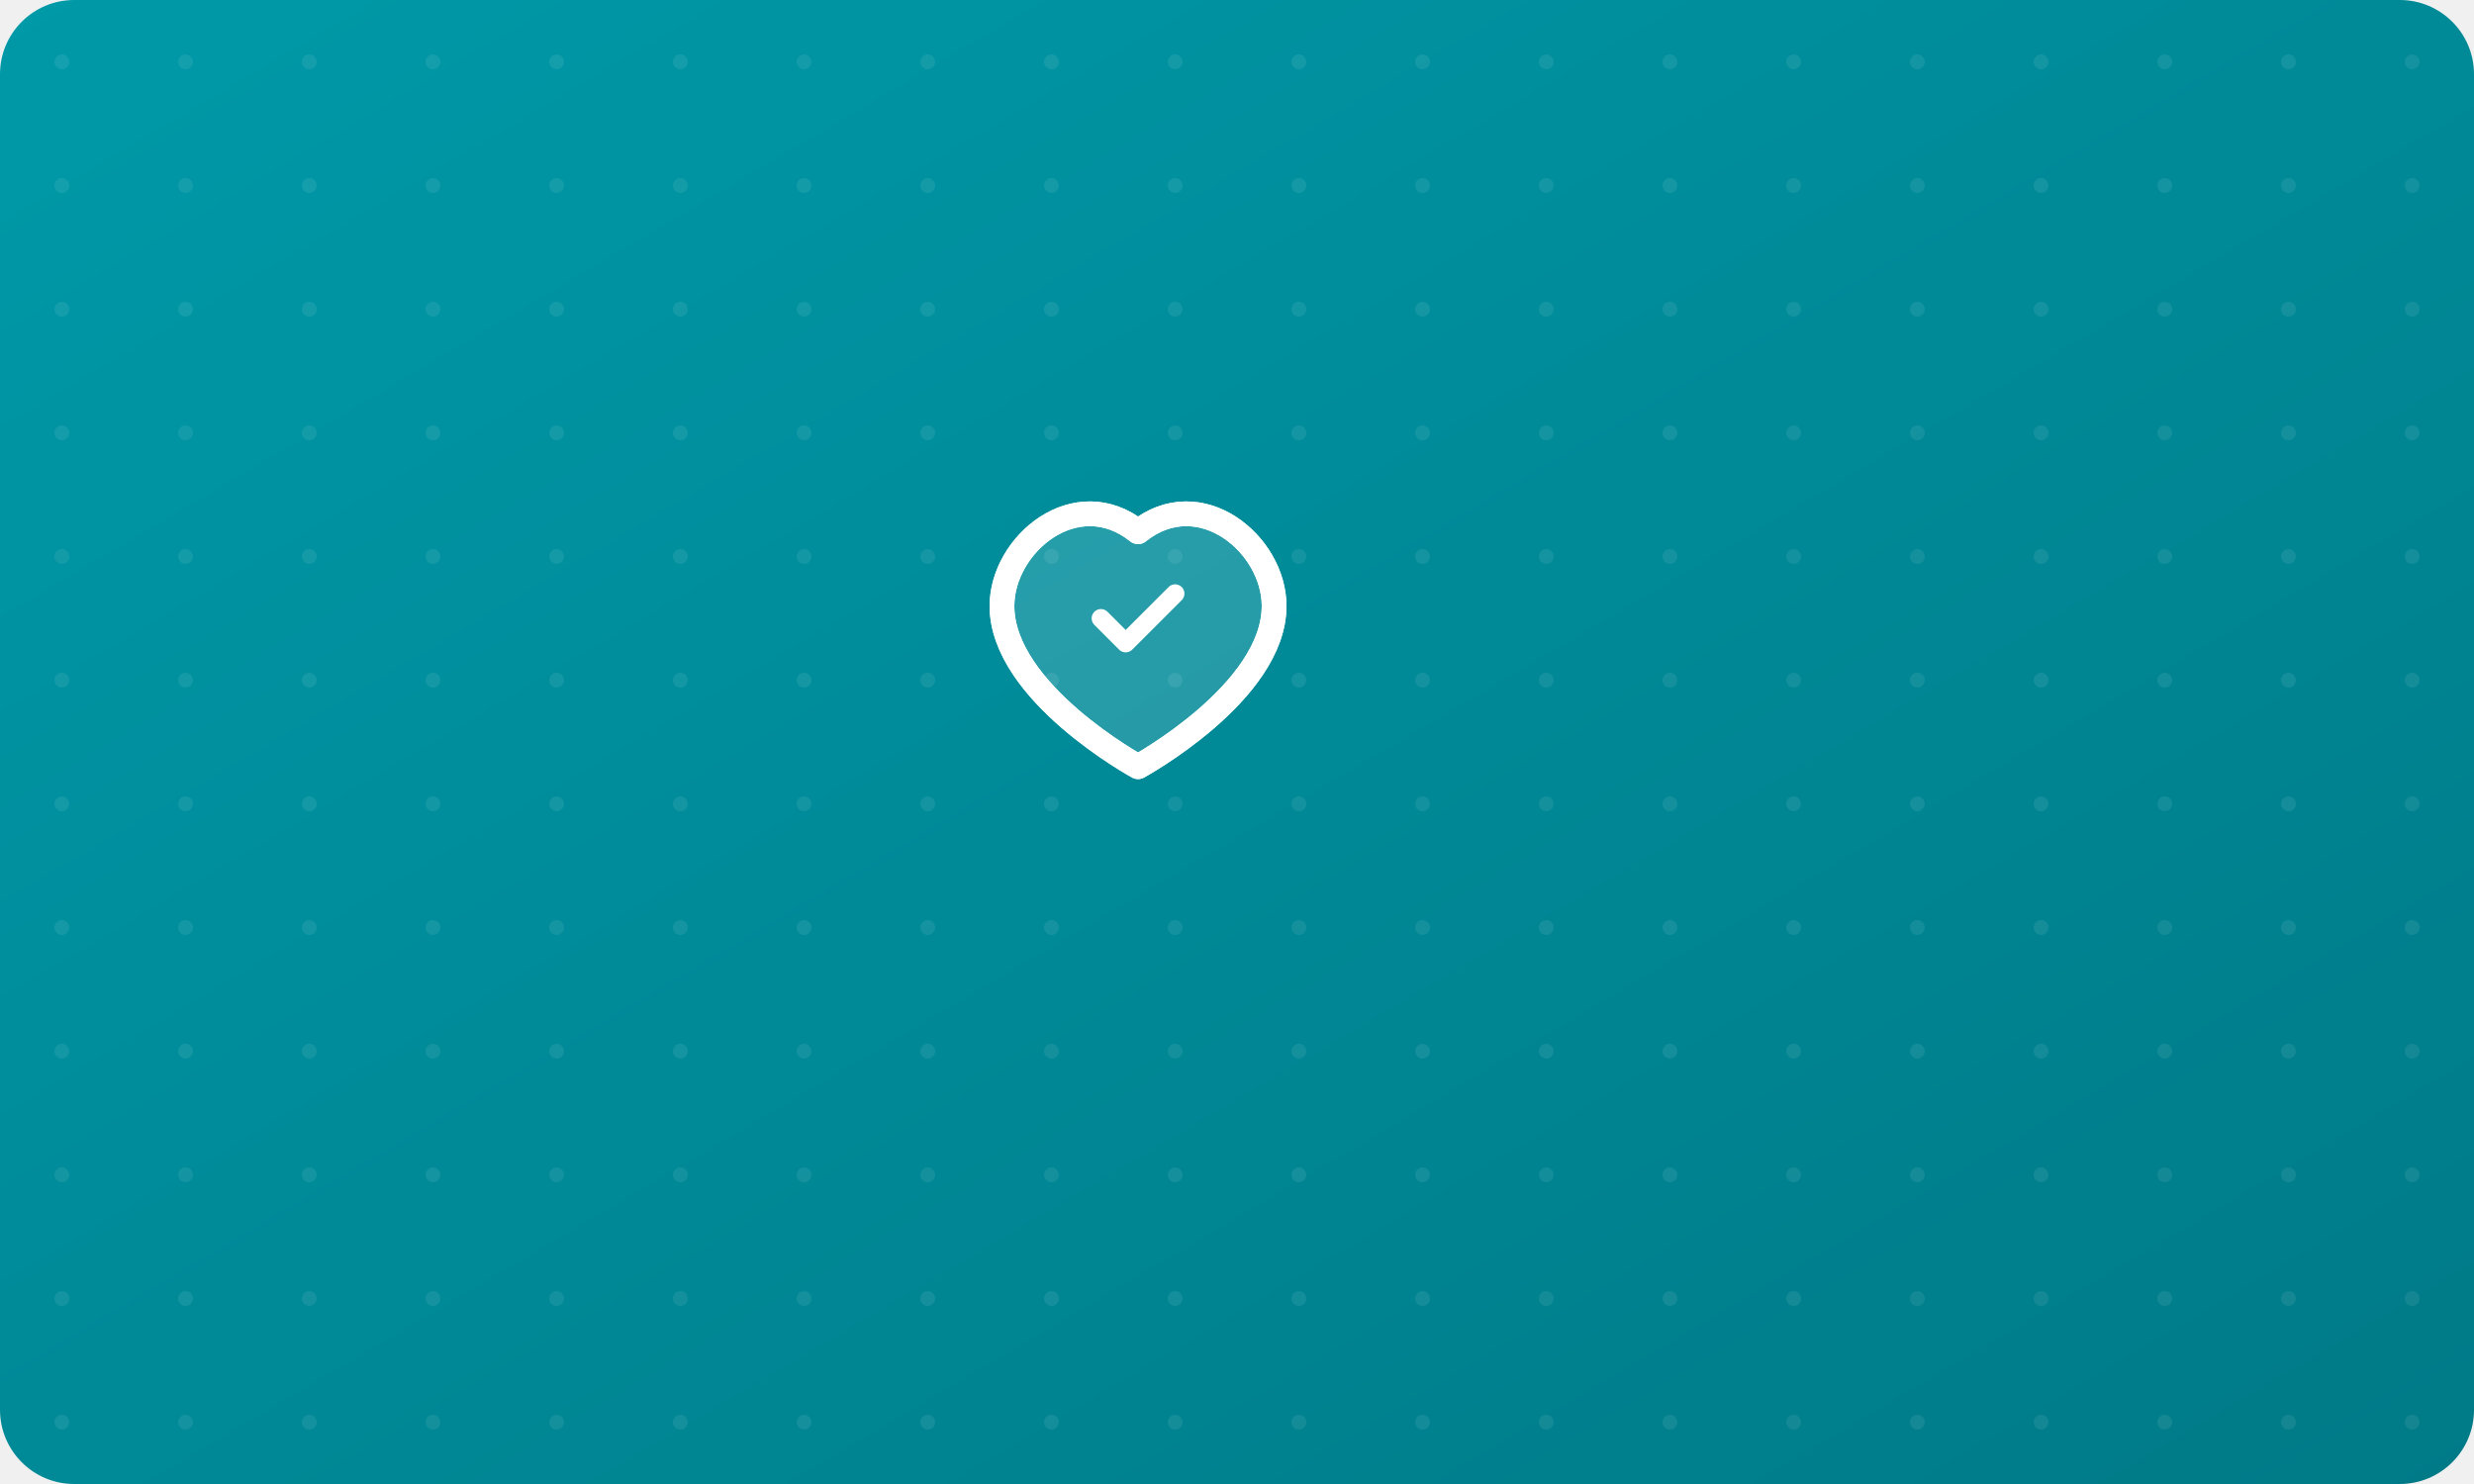
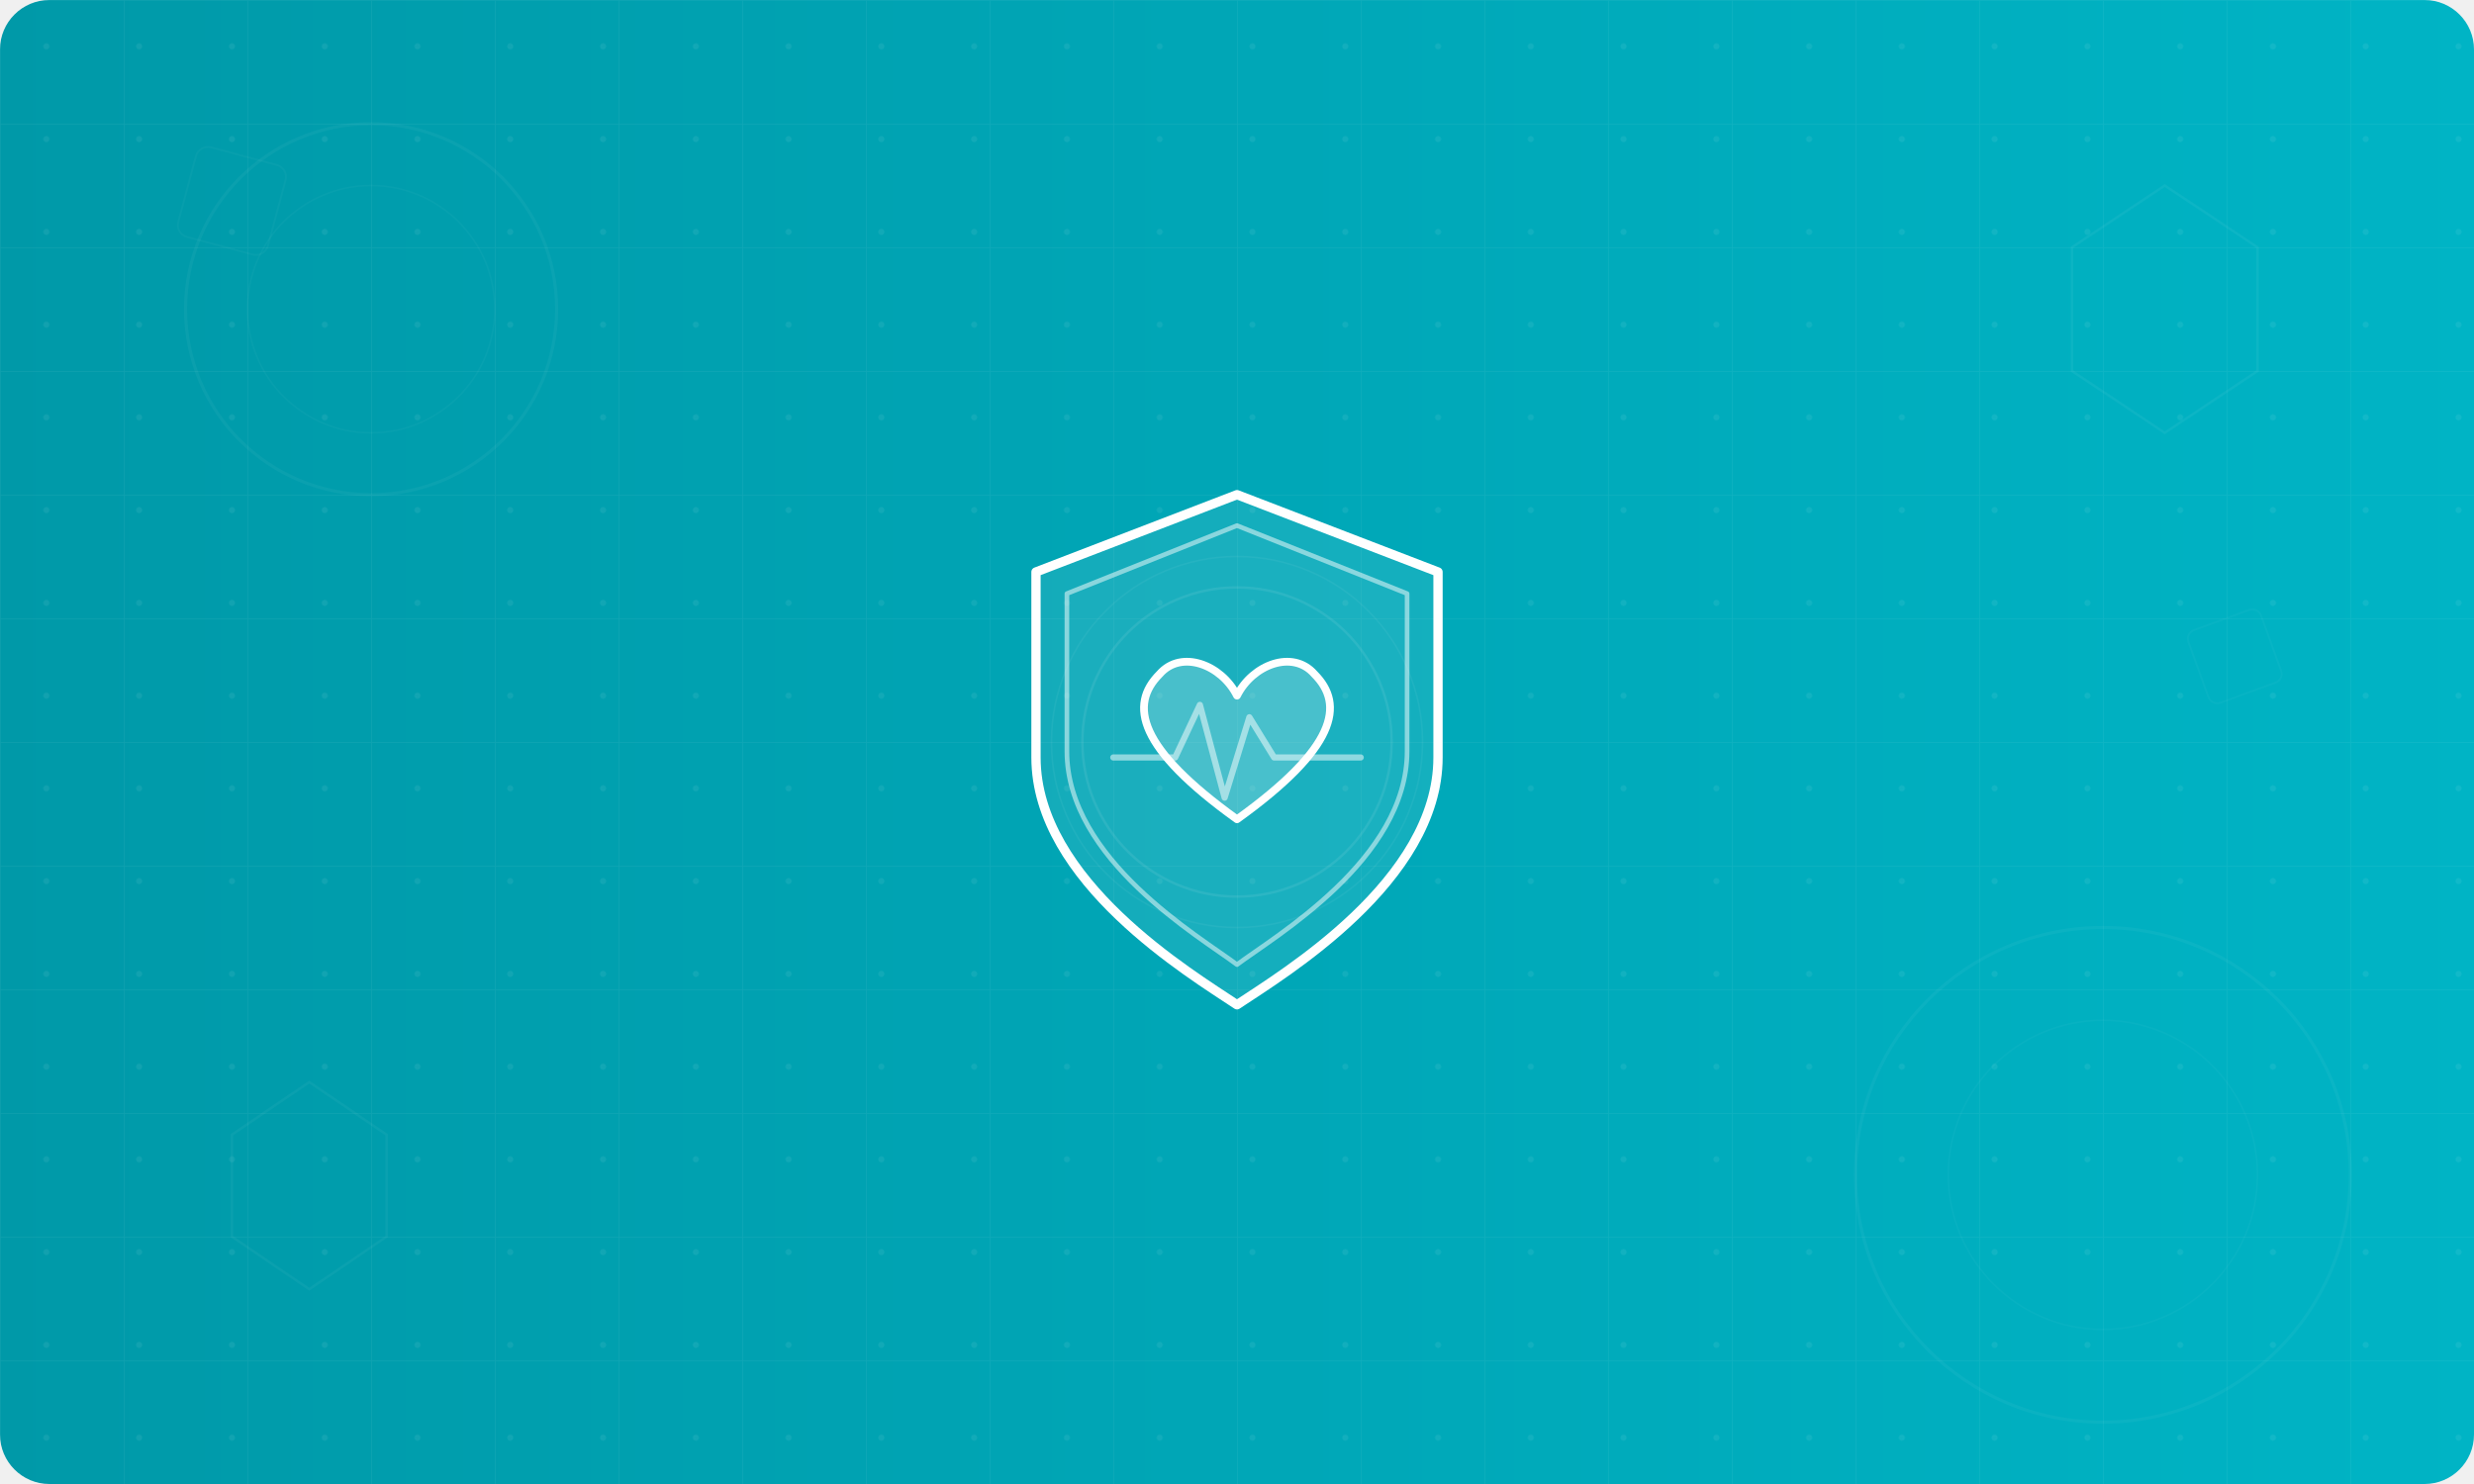
- <svg xmlns="http://www.w3.org/2000/svg" width="400" height="240" viewBox="0 0 400 240">
+ <svg xmlns="http://www.w3.org/2000/svg" width="800" height="480" viewBox="0 0 800 480">
  <defs>
-     <pattern id="dots" width="20" height="20" patternUnits="userSpaceOnUse">
-       <circle cx="10" cy="10" r="1.2" fill="white" opacity="0.08" />
+     <linearGradient id="bg" x1="0" y1="0" x2="1" y2="0">
+       <stop offset="0%" stop-color="#0099A8" />
+       <stop offset="100%" stop-color="#00B4C5" />
+     </linearGradient>
+     <pattern id="grid" width="40" height="40" patternUnits="userSpaceOnUse">
+       <path d="M 40 0 L 0 0 0 40" fill="none" stroke="white" stroke-width="0.5" opacity="0.06" />
    </pattern>
-     <linearGradient id="bg" x1="0" y1="0" x2="1" y2="1">
-       <stop offset="0%" stop-color="#0099A8" />
-       <stop offset="100%" stop-color="#007A87" />
-     </linearGradient>
+     <pattern id="dots" width="30" height="30" patternUnits="userSpaceOnUse">
+       <circle cx="15" cy="15" r="1" fill="white" opacity="0.07" />
+     </pattern>
  </defs>
-   <rect width="400" height="240" rx="12" fill="url(#bg)" />
-   <rect width="400" height="240" rx="12" fill="url(#dots)" />
-   <g transform="translate(160,80)" fill="none" stroke="white" stroke-width="4" stroke-linecap="round" stroke-linejoin="round">
-     <path d="M24 6C14-2 2 8 2 18c0 14 22 26 22 26S46 32 46 18C46 8 34-2 24 6z" fill="white" fill-opacity="0.15" />
-     <path d="M24 6C14-2 2 8 2 18c0 14 22 26 22 26S46 32 46 18C46 8 34-2 24 6z" />
-     <path d="M18 20l4 4 8-8" stroke-width="3" />
+   <rect width="800" height="480" rx="16" fill="url(#bg)" />
+   <rect width="800" height="480" rx="16" fill="url(#grid)" />
+   <rect width="800" height="480" rx="16" fill="url(#dots)" />
+   <circle cx="120" cy="100" r="60" fill="none" stroke="white" stroke-width="1" opacity="0.04" />
+   <circle cx="120" cy="100" r="40" fill="none" stroke="white" stroke-width="0.5" opacity="0.03" />
+   <circle cx="680" cy="380" r="80" fill="none" stroke="white" stroke-width="1" opacity="0.04" />
+   <circle cx="680" cy="380" r="50" fill="none" stroke="white" stroke-width="0.5" opacity="0.03" />
+   <polygon points="700,60 730,80 730,120 700,140 670,120 670,80" fill="none" stroke="white" stroke-width="0.8" opacity="0.05" />
+   <polygon points="100,350 125,367 125,400 100,417 75,400 75,367" fill="none" stroke="white" stroke-width="0.8" opacity="0.04" />
+   <rect x="60" y="50" width="30" height="30" rx="4" fill="none" stroke="white" stroke-width="0.6" opacity="0.03" transform="rotate(15 75 65)" />
+   <rect x="710" y="200" width="25" height="25" rx="3" fill="none" stroke="white" stroke-width="0.6" opacity="0.03" transform="rotate(-20 722 212)" />
+   <g transform="translate(400,240)" fill="none" stroke="white" stroke-width="3" stroke-linecap="round" stroke-linejoin="round">
+     <path d="M0,-80 L-65,-55 L-65,5 C-65,45 -15,75 0,85 C15,75 65,45 65,5 L65,-55 Z" fill="white" fill-opacity="0.08" stroke-width="3" />
+     <path d="M0,-70 L-55,-48 L-55,3 C-55,38 -12,63 0,72 C12,63 55,38 55,3 L55,-48 Z" fill="white" fill-opacity="0.05" stroke-width="1.5" opacity="0.5" />
+     <path d="M0,-15 C-5,-25 -18,-30 -25,-22 C-35,-12 -32,2 0,25 C32,2 35,-12 25,-22 C18,-30 5,-25 0,-15z" fill="white" fill-opacity="0.2" stroke-width="2.5" />
+     <path d="M-40,5 L-20,5 L-12,-12 L-4,18 L4,-8 L12,5 L40,5" stroke-width="2" opacity="0.5" />
+     <circle cx="0" cy="0" r="50" stroke-width="0.8" opacity="0.08" />
+     <circle cx="0" cy="0" r="60" stroke-width="0.5" opacity="0.05" />
  </g>
</svg>
